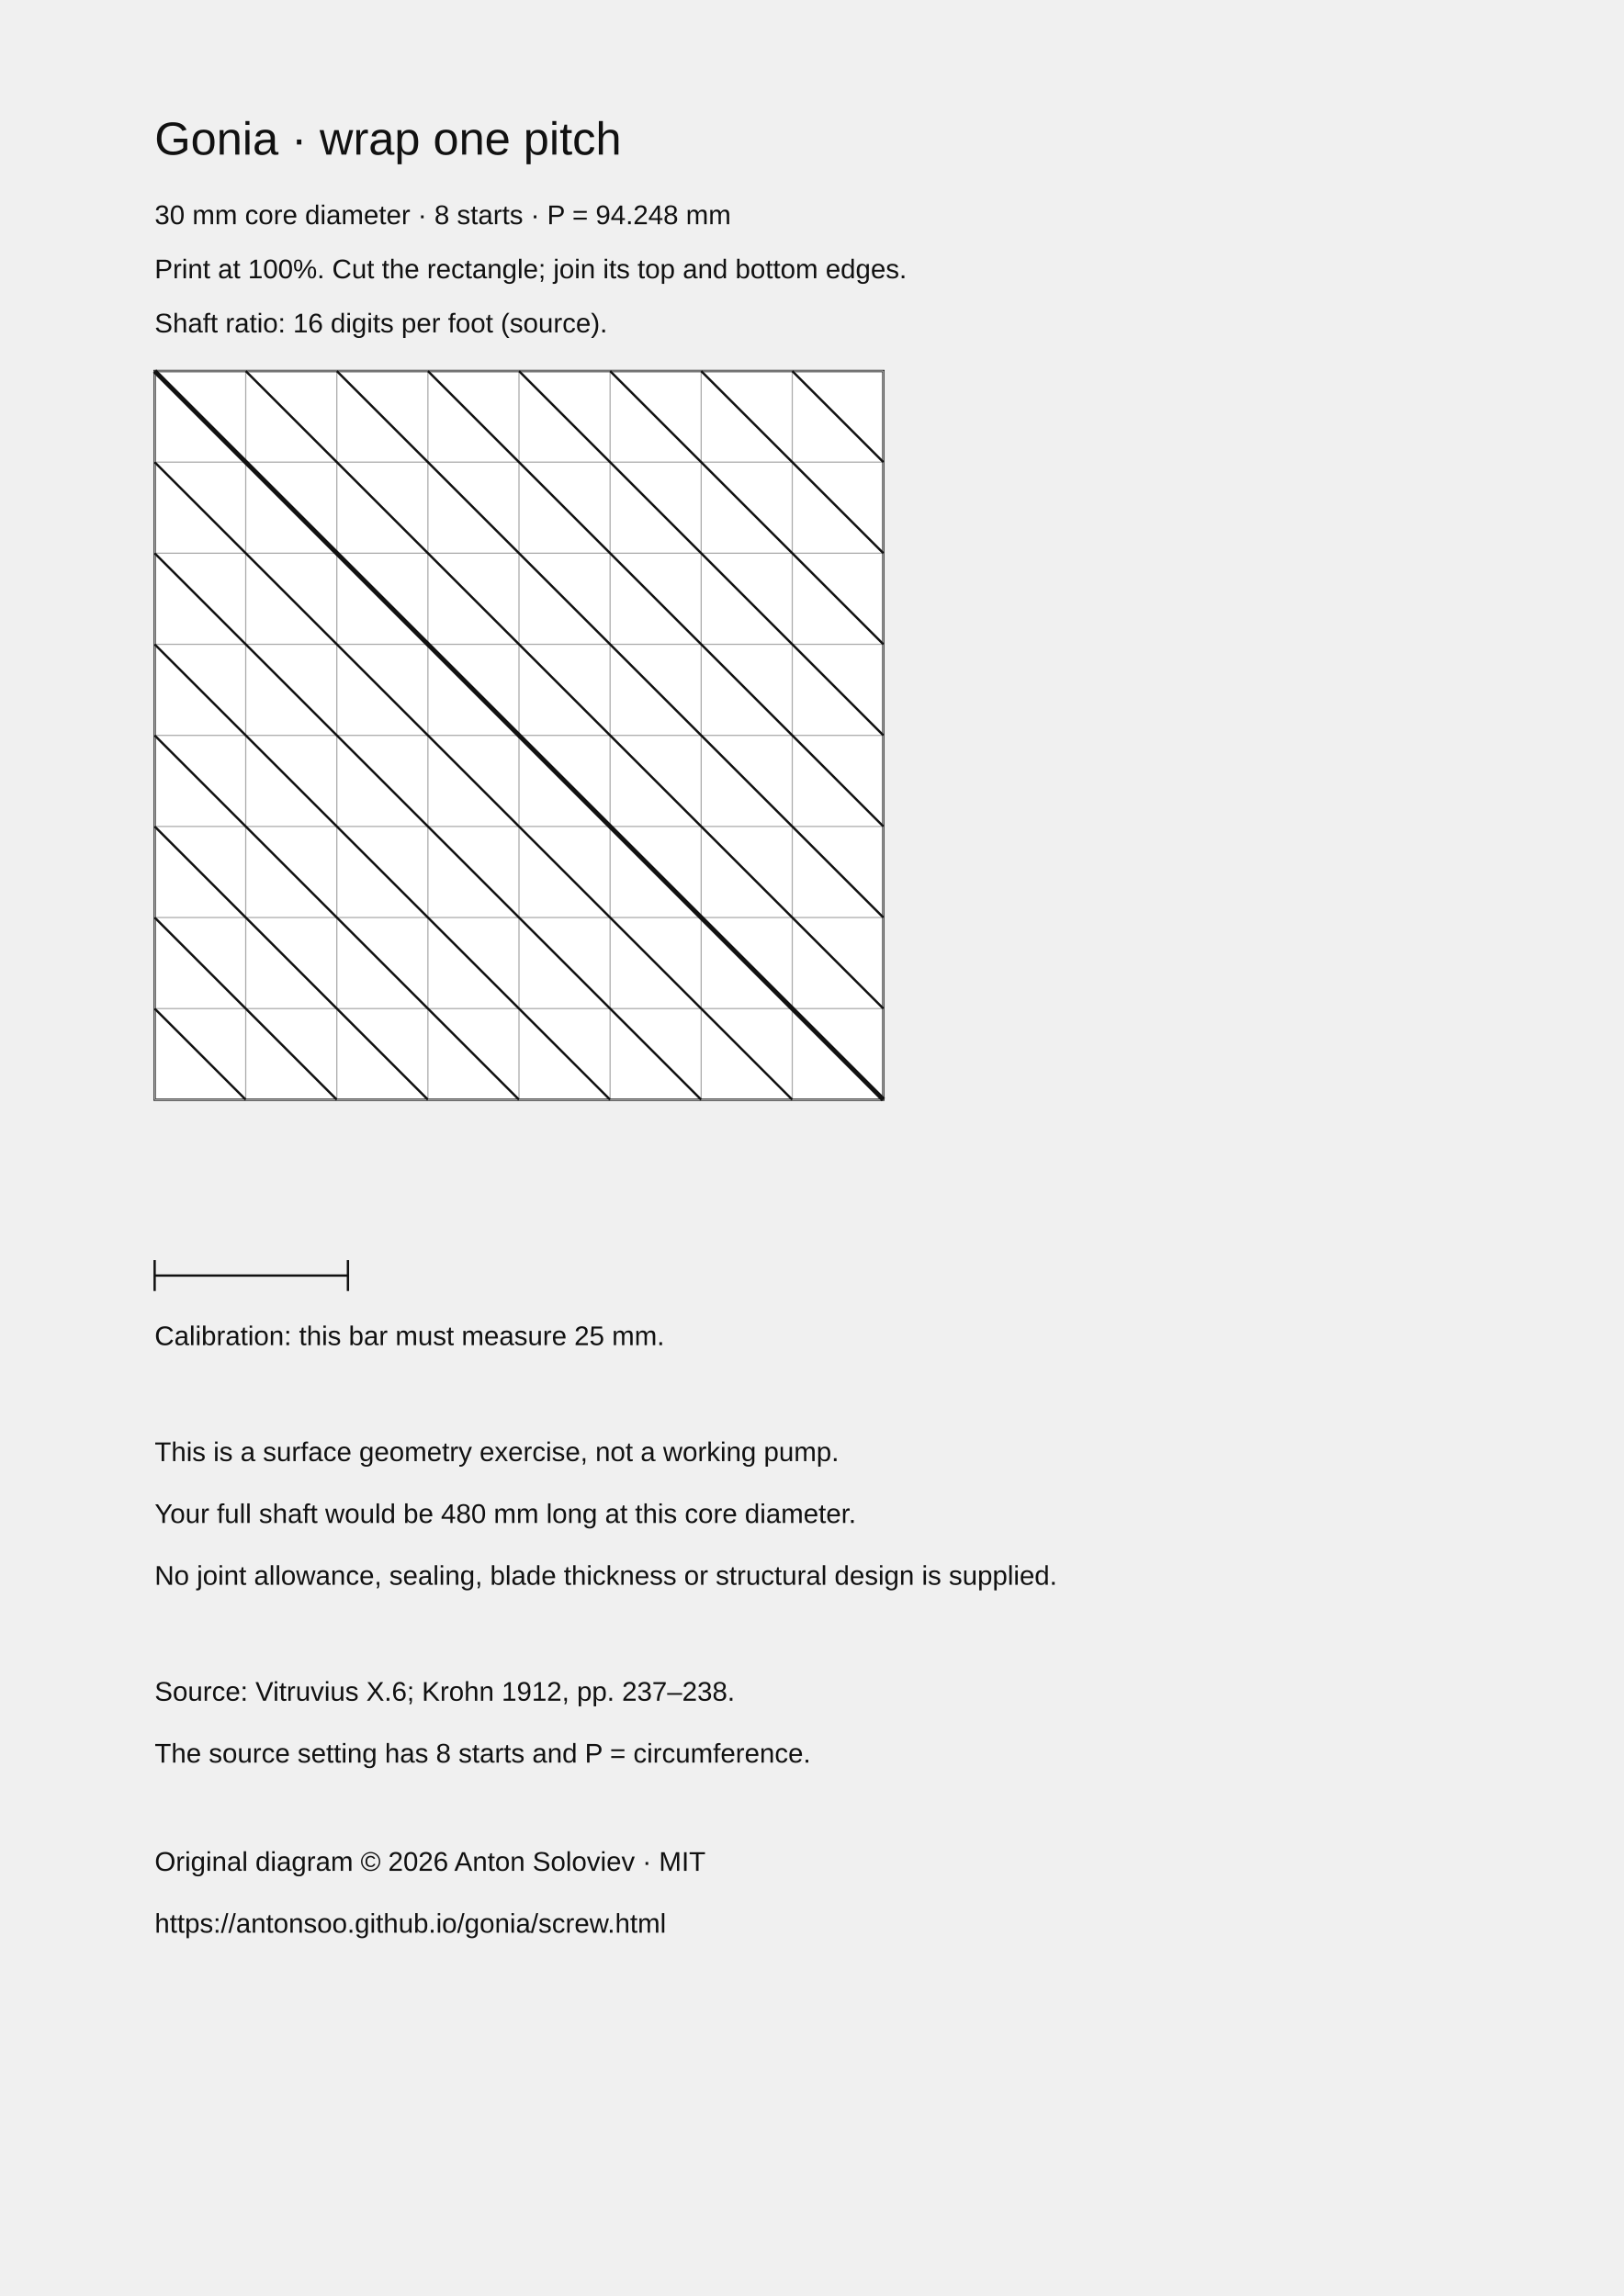
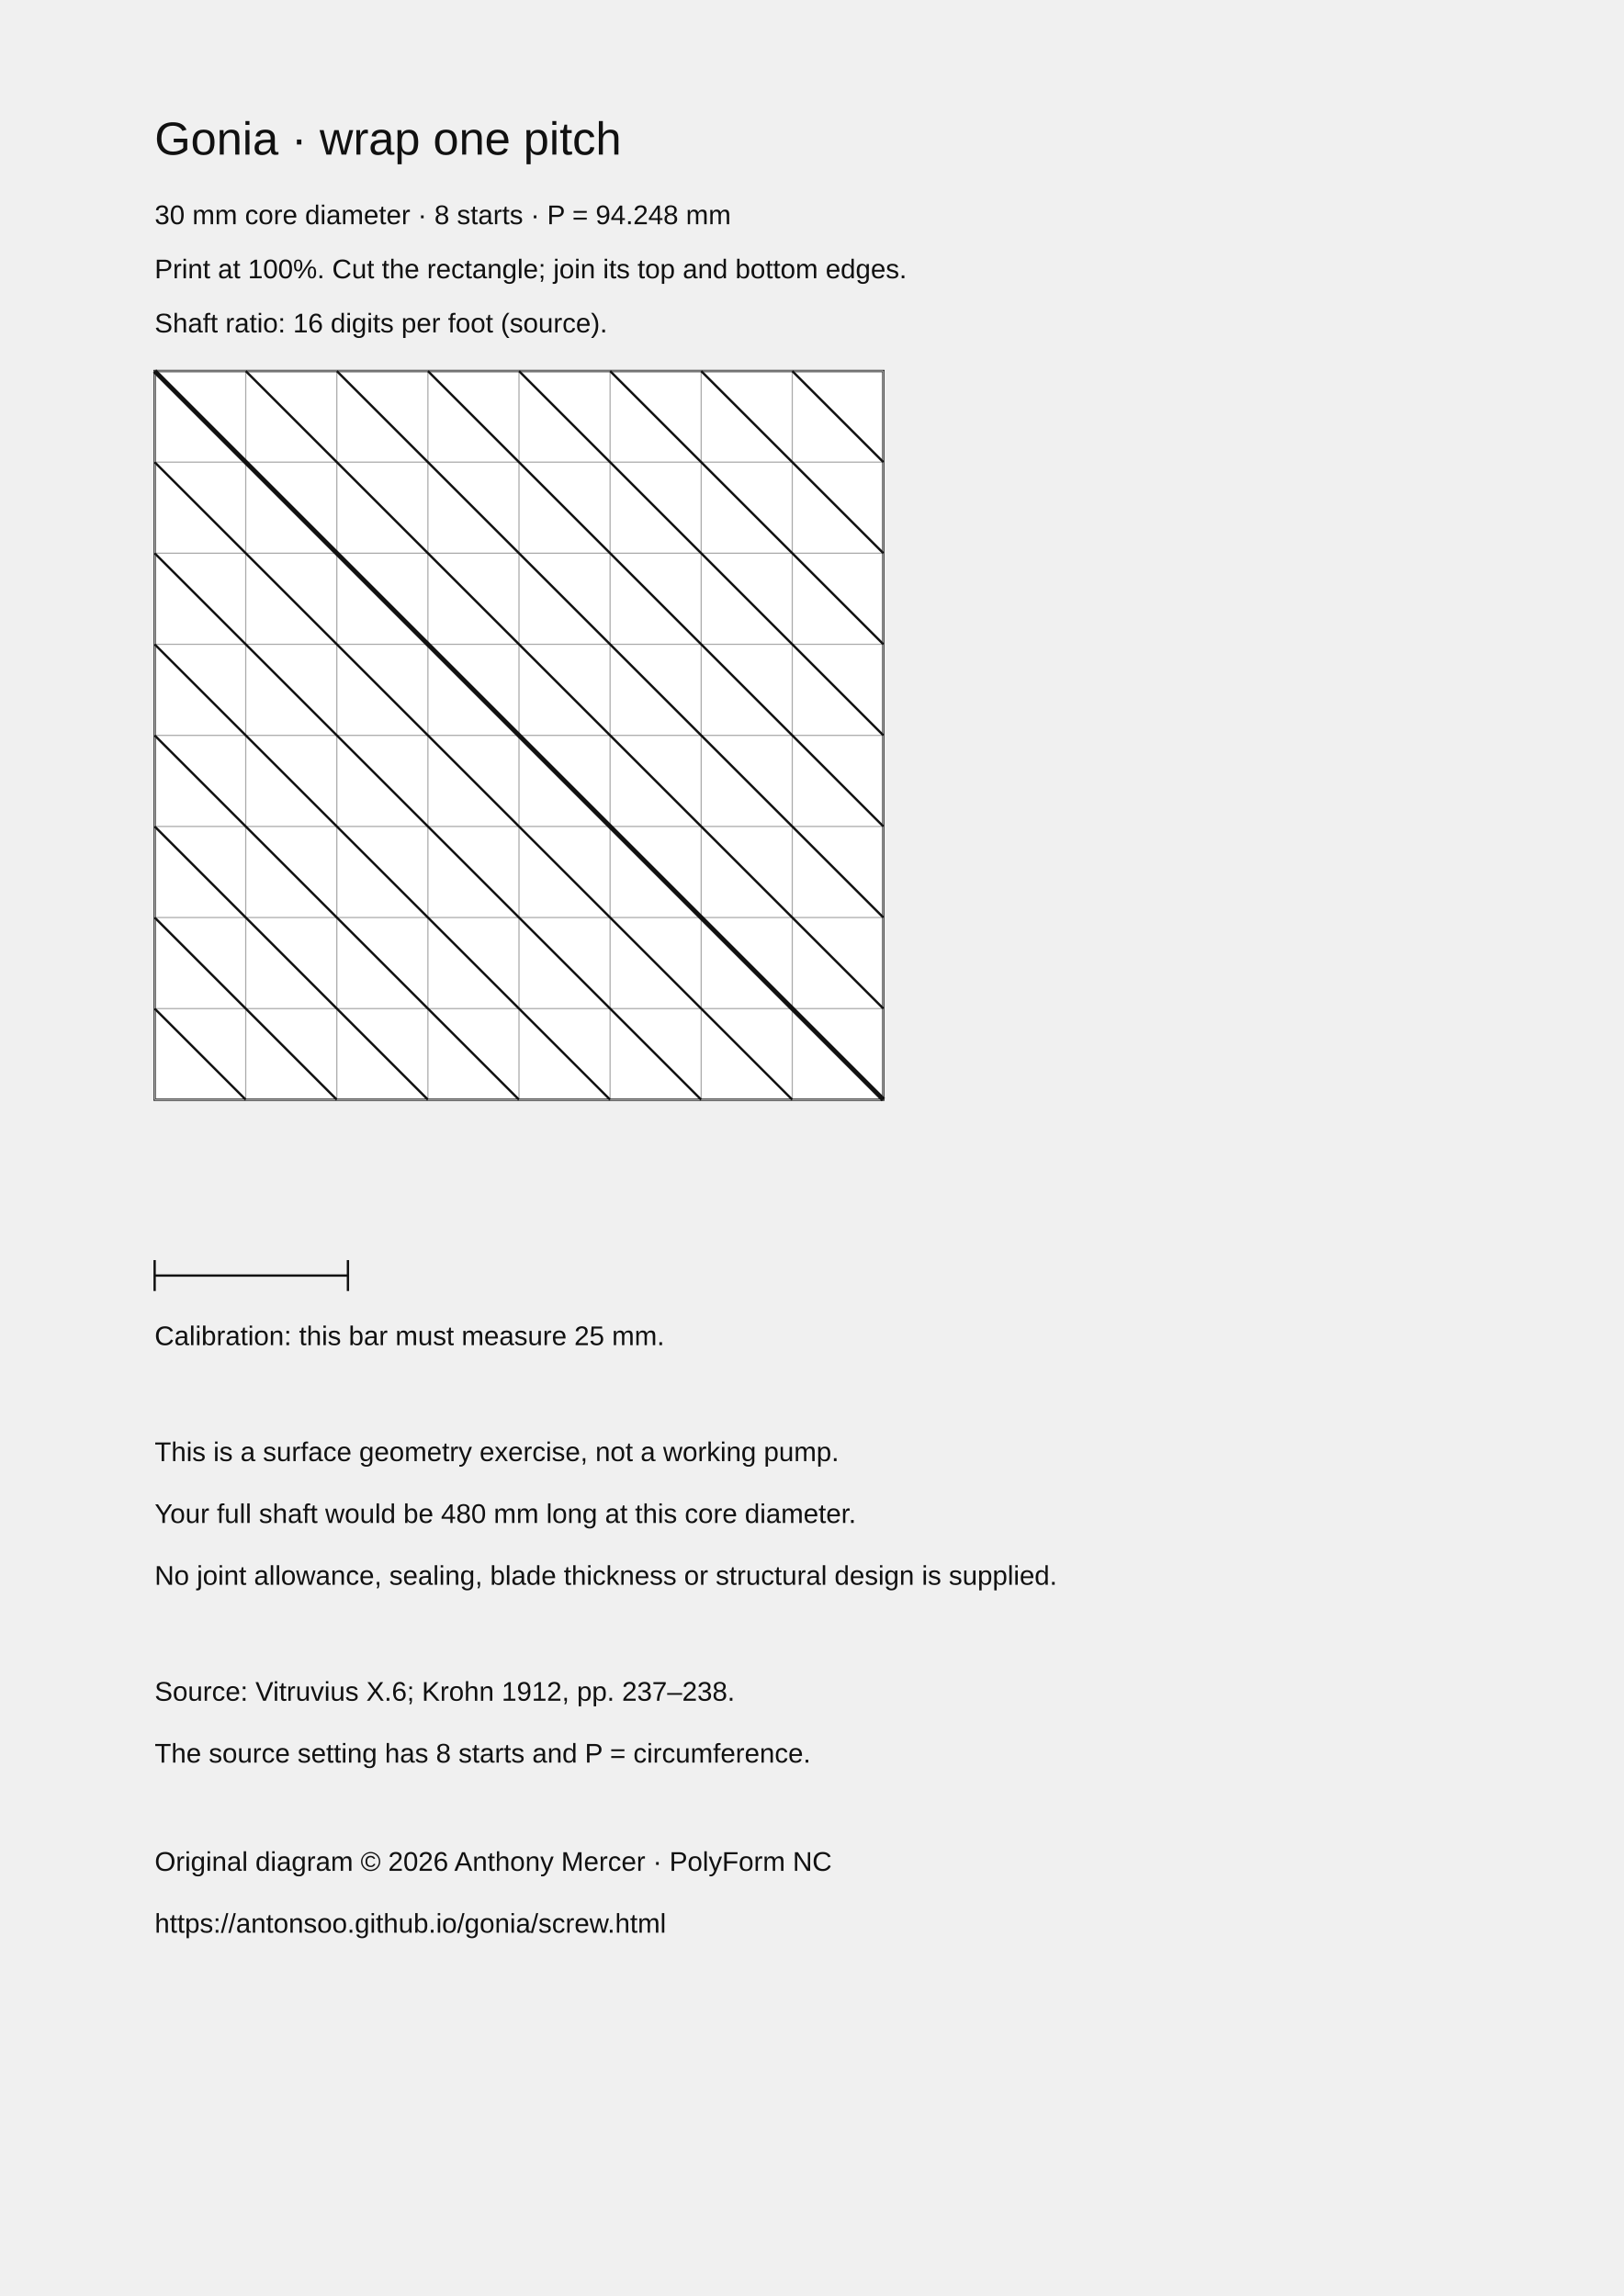
<svg xmlns="http://www.w3.org/2000/svg" width="210mm" height="297mm" viewBox="0 0 210 297" role="img" aria-label="One-pitch paper wrap for a 30 millimetre core">
  <g font-family="Arial,sans-serif" fill="#111" font-size="3.5">
    <text x="20" y="20" font-size="6">Gonia · wrap one pitch</text>
    <text x="20" y="29">30 mm core diameter · 8 starts · P = 94.248 mm</text>
    <text x="20" y="36">Print at 100%. Cut the rectangle; join its top and bottom edges.</text>
    <text x="20" y="43">Shaft ratio: 16 digits per foot (source).</text>
    <rect x="20" y="48" width="94.248" height="94.248" fill="white" stroke="#111" stroke-width=".3" />
    <path d="M20,48v94.248" fill="none" stroke="#aaa" stroke-width=".15" />
    <path d="M20,48h94.248" fill="none" stroke="#aaa" stroke-width=".15" />
    <path d="M31.781,48v94.248" fill="none" stroke="#aaa" stroke-width=".15" />
    <path d="M20,59.781h94.248" fill="none" stroke="#aaa" stroke-width=".15" />
    <path d="M43.562,48v94.248" fill="none" stroke="#aaa" stroke-width=".15" />
    <path d="M20,71.562h94.248" fill="none" stroke="#aaa" stroke-width=".15" />
    <path d="M55.343,48v94.248" fill="none" stroke="#aaa" stroke-width=".15" />
    <path d="M20,83.343h94.248" fill="none" stroke="#aaa" stroke-width=".15" />
    <path d="M67.124,48v94.248" fill="none" stroke="#aaa" stroke-width=".15" />
    <path d="M20,95.124h94.248" fill="none" stroke="#aaa" stroke-width=".15" />
    <path d="M78.905,48v94.248" fill="none" stroke="#aaa" stroke-width=".15" />
    <path d="M20,106.905h94.248" fill="none" stroke="#aaa" stroke-width=".15" />
    <path d="M90.686,48v94.248" fill="none" stroke="#aaa" stroke-width=".15" />
    <path d="M20,118.686h94.248" fill="none" stroke="#aaa" stroke-width=".15" />
    <path d="M102.467,48v94.248" fill="none" stroke="#aaa" stroke-width=".15" />
    <path d="M20,130.467h94.248" fill="none" stroke="#aaa" stroke-width=".15" />
    <path d="M114.248,48v94.248" fill="none" stroke="#aaa" stroke-width=".15" />
    <path d="M20,142.248h94.248" fill="none" stroke="#aaa" stroke-width=".15" />
    <path d="M20,48L114.248,142.248" fill="none" stroke="#111" stroke-width=".6" />
    <path d="M20,59.781L102.467,142.248" fill="none" stroke="#111" stroke-width=".3" />
    <path d="M102.467,48L114.248,59.781" fill="none" stroke="#111" stroke-width=".3" />
    <path d="M20,71.562L90.686,142.248" fill="none" stroke="#111" stroke-width=".3" />
    <path d="M90.686,48L114.248,71.562" fill="none" stroke="#111" stroke-width=".3" />
    <path d="M20,83.343L78.905,142.248" fill="none" stroke="#111" stroke-width=".3" />
    <path d="M78.905,48L114.248,83.343" fill="none" stroke="#111" stroke-width=".3" />
    <path d="M20,95.124L67.124,142.248" fill="none" stroke="#111" stroke-width=".3" />
    <path d="M67.124,48L114.248,95.124" fill="none" stroke="#111" stroke-width=".3" />
    <path d="M20,106.905L55.343,142.248" fill="none" stroke="#111" stroke-width=".3" />
    <path d="M55.343,48L114.248,106.905" fill="none" stroke="#111" stroke-width=".3" />
    <path d="M20,118.686L43.562,142.248" fill="none" stroke="#111" stroke-width=".3" />
    <path d="M43.562,48L114.248,118.686" fill="none" stroke="#111" stroke-width=".3" />
    <path d="M20,130.467L31.781,142.248" fill="none" stroke="#111" stroke-width=".3" />
    <path d="M31.781,48L114.248,130.467" fill="none" stroke="#111" stroke-width=".3" />
    <path d="M20,165h25m-25,-2v4m25,-4v4" fill="none" stroke="#111" stroke-width=".3" />
    <text x="20" y="174">Calibration: this bar must measure 25 mm.</text>
    <text x="20" y="189">This is a surface geometry exercise, not a working pump.</text>
    <text x="20" y="197">Your full shaft would be 480 mm long at this core diameter.</text>
    <text x="20" y="205">No joint allowance, sealing, blade thickness or structural design is supplied.</text>
    <text x="20" y="220">Source: Vitruvius X.6; Krohn 1912, pp. 237–238.</text>
    <text x="20" y="228">The source setting has 8 starts and P = circumference.</text>
-     <text x="20" y="242">Original diagram © 2026 Anton Soloviev · MIT</text>
+     <text x="20" y="242">Original diagram © 2026 Anthony Mercer · PolyForm NC</text>
    <text x="20" y="250">https://antonsoo.github.io/gonia/screw.html</text>
  </g>
</svg>
